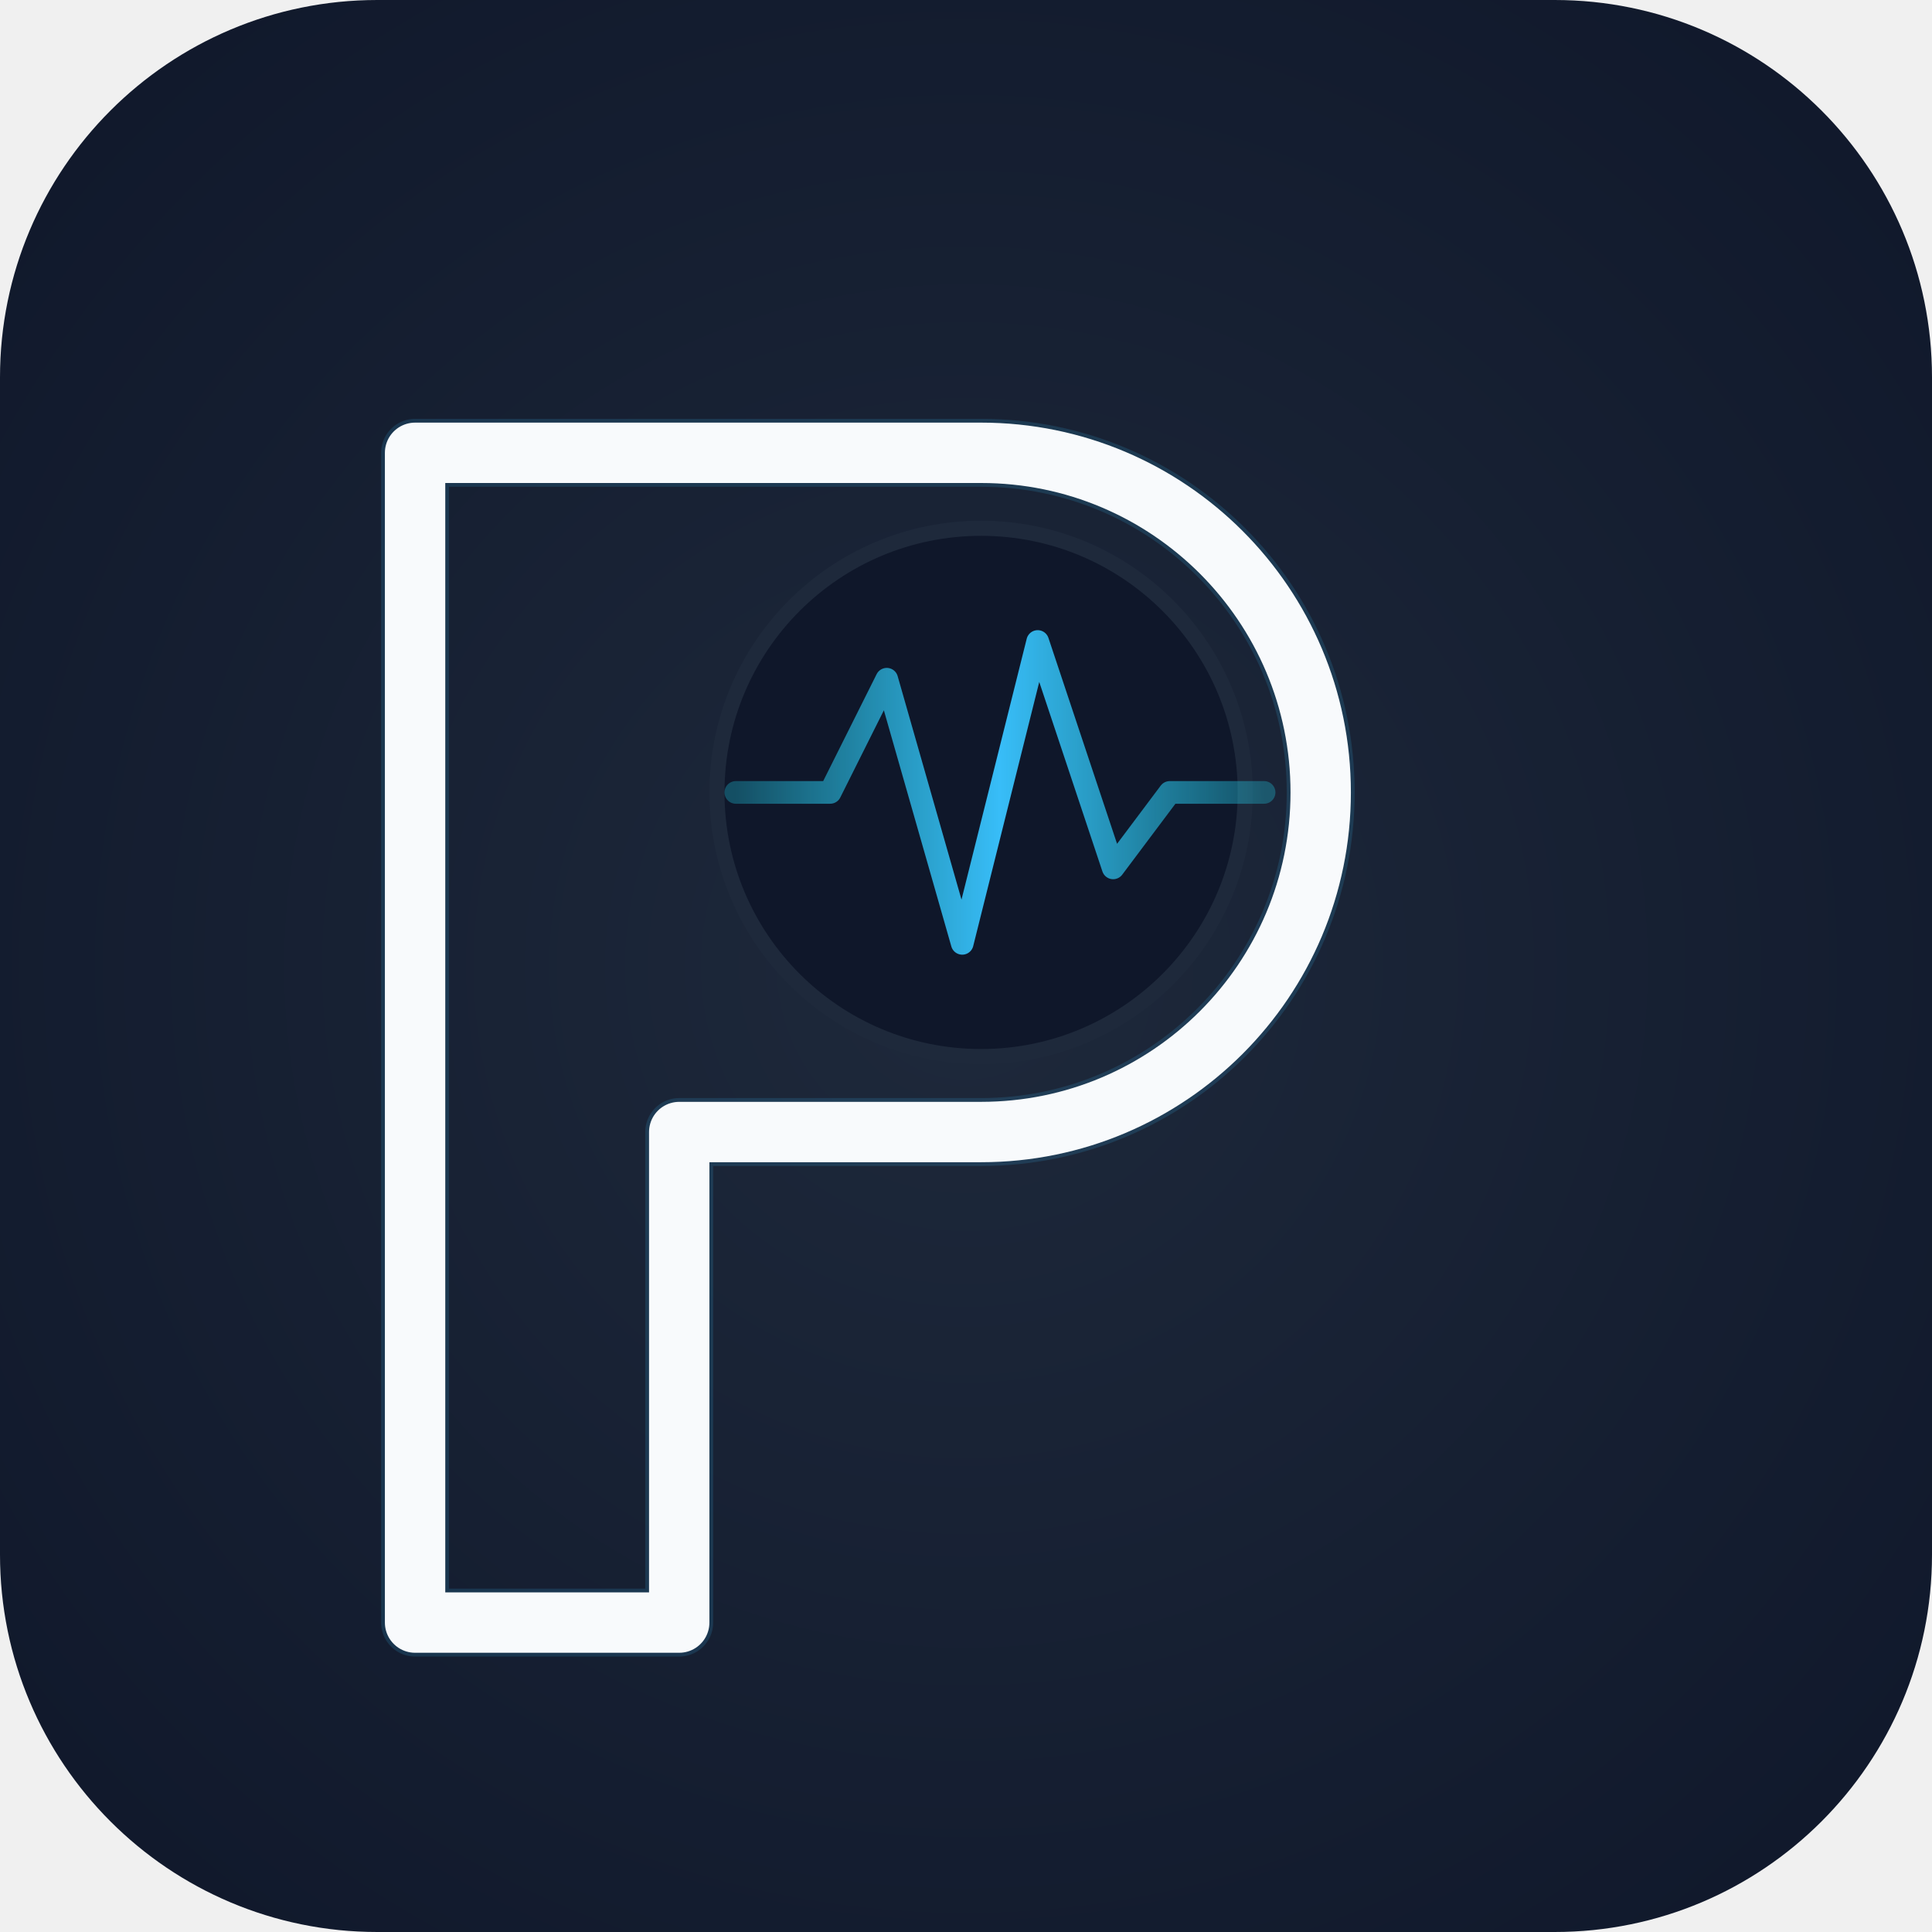
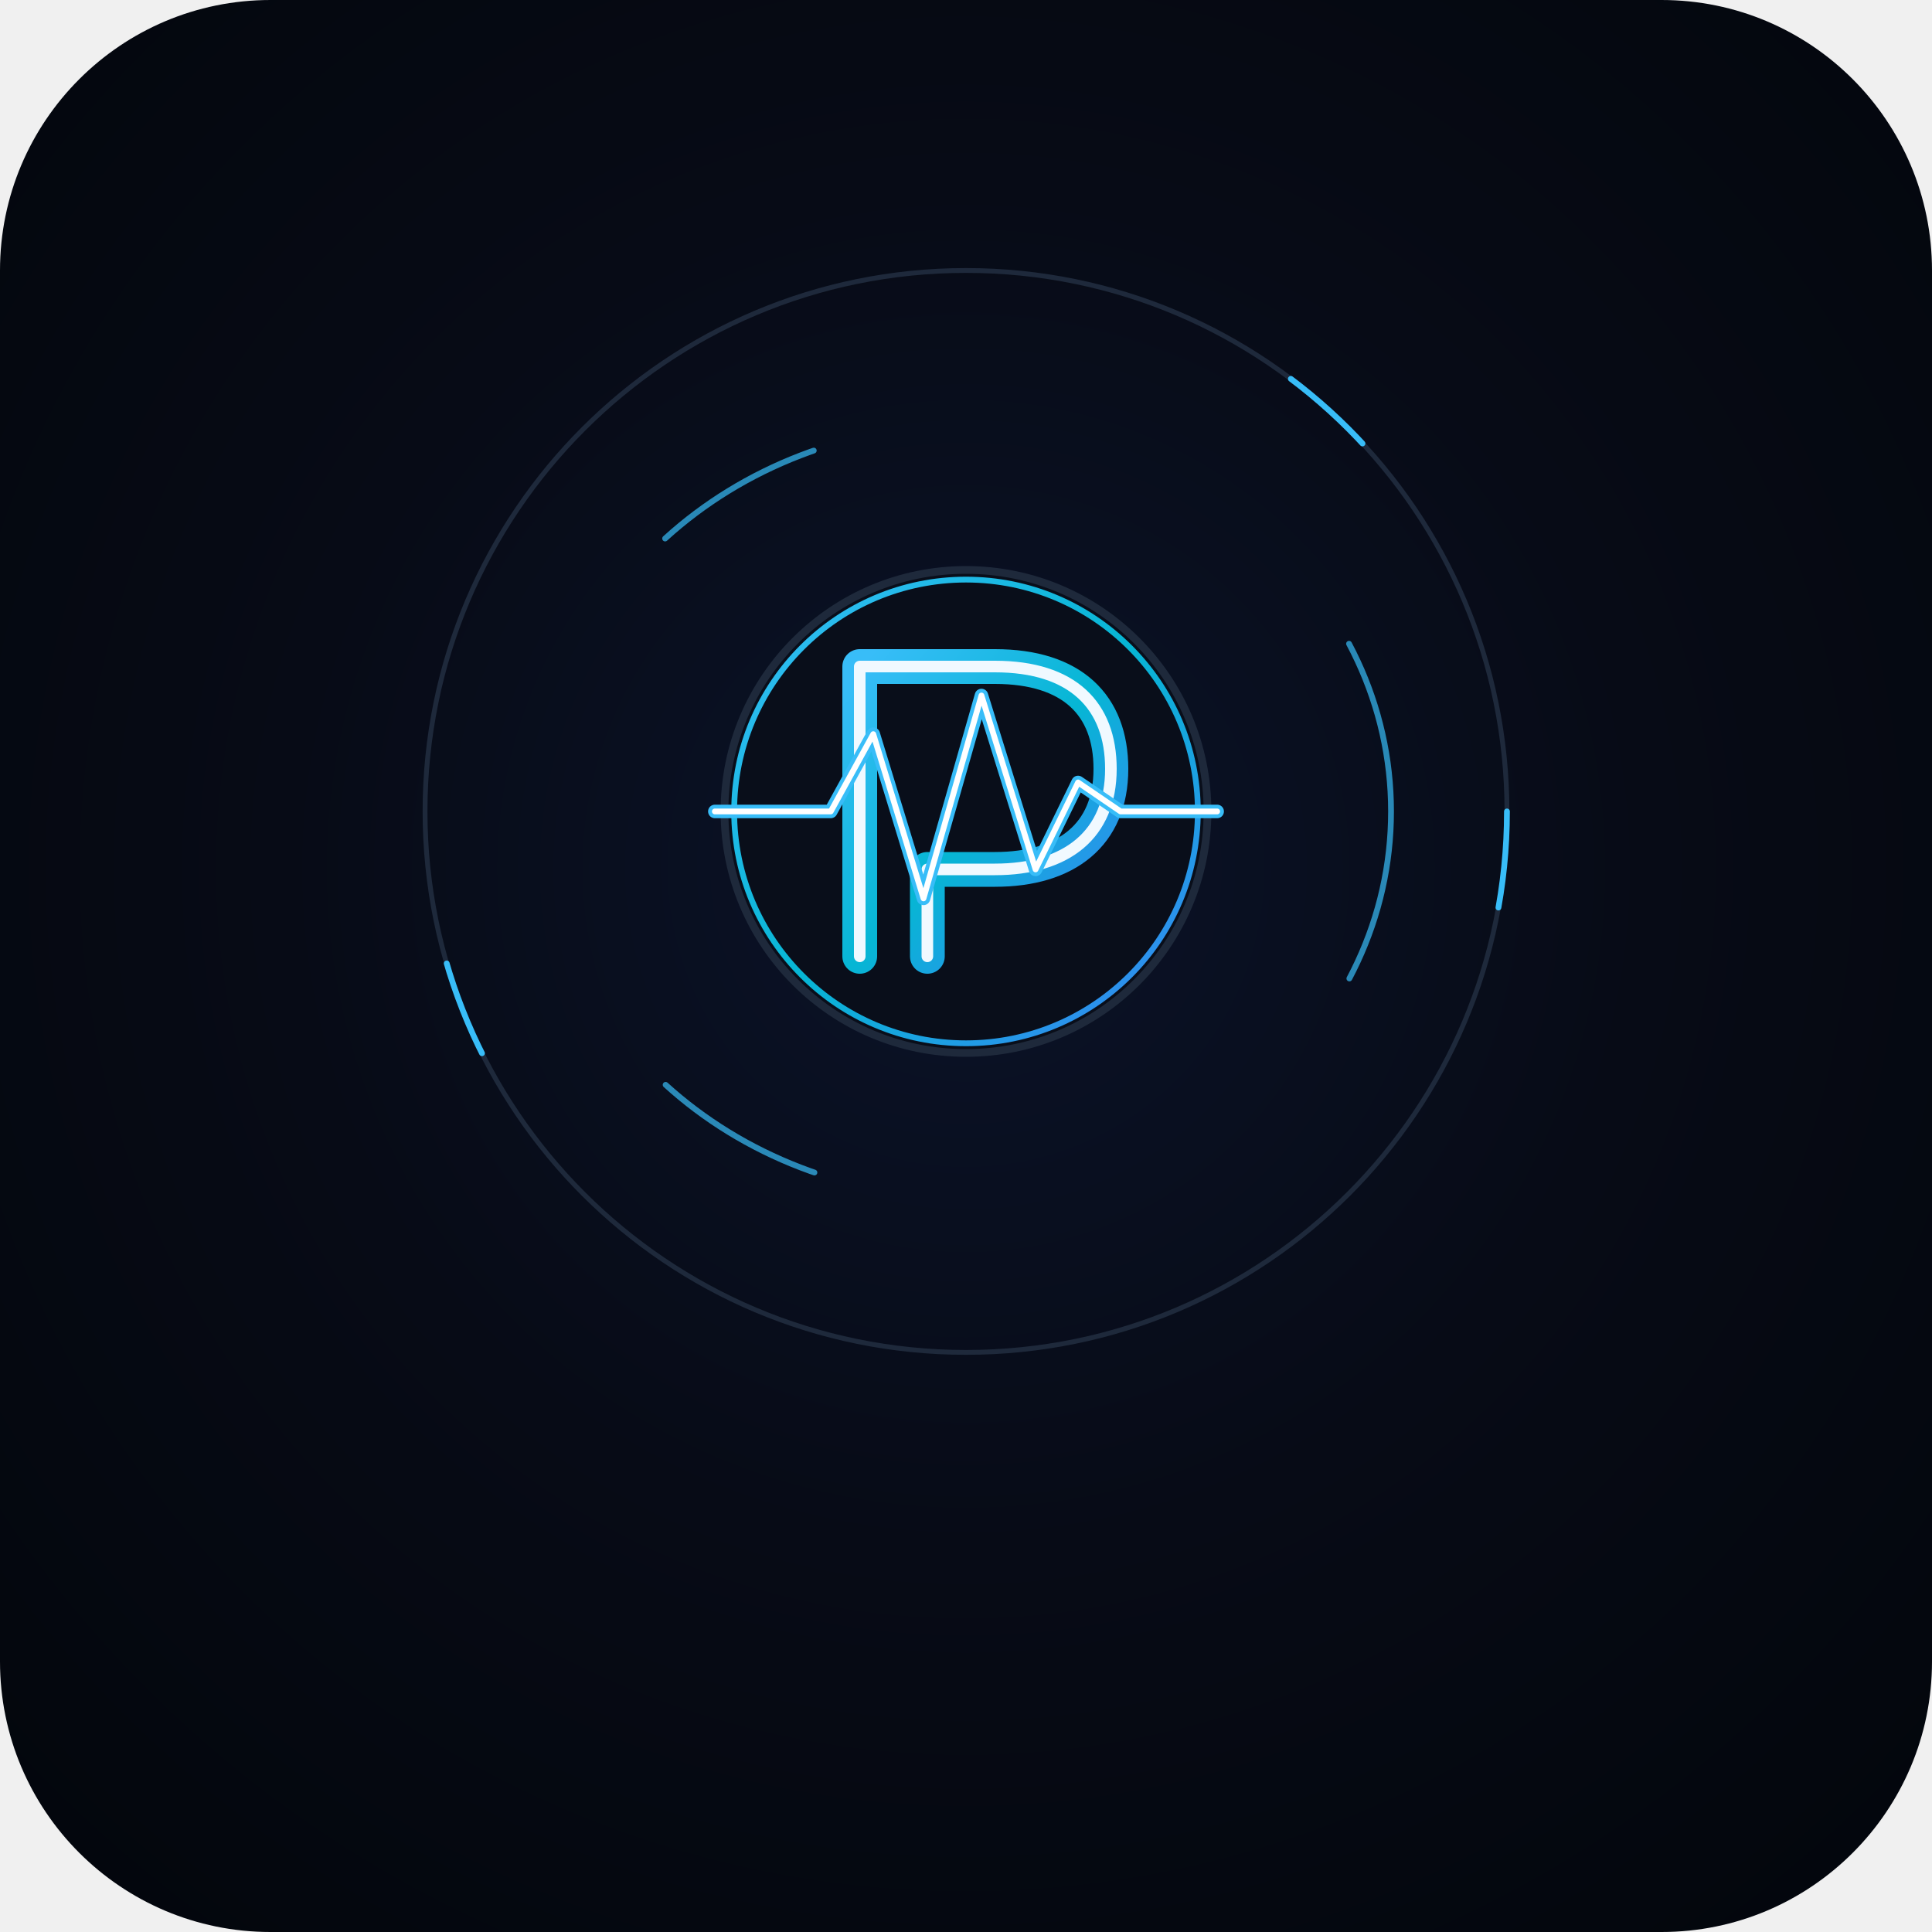
- <svg xmlns="http://www.w3.org/2000/svg" viewBox="0 0 1024 1024">
+ <svg xmlns="http://www.w3.org/2000/svg" viewBox="0 0 1000 1000">
  <defs>
-     <radialGradient id="bg" cx="50%" cy="50%" r="70%">
-       <stop offset="0%" stop-color="#1e293b" />
-       <stop offset="100%" stop-color="#0f172a" />
+     <radialGradient id="spaceBg" cx="50%" cy="45%" r="70%">
+       <stop offset="0%" stop-color="#0b1329" />
+       <stop offset="50%" stop-color="#070b16" />
+       <stop offset="100%" stop-color="#03060c" />
    </radialGradient>
-     <linearGradient id="pulse" x1="0%" y1="0%" x2="100%" y2="0%">
-       <stop offset="0%" stop-color="#22d3ee" stop-opacity="0.3" />
-       <stop offset="50%" stop-color="#38bdf8" stop-opacity="1" />
-       <stop offset="100%" stop-color="#22d3ee" stop-opacity="0.3" />
+     <linearGradient id="neonCyan" x1="0%" y1="0%" x2="100%" y2="100%">
+       <stop offset="0%" stop-color="#38bdf8" />
+       <stop offset="50%" stop-color="#06b6d4" />
+       <stop offset="100%" stop-color="#3b82f6" />
    </linearGradient>
  </defs>
-   <rect fill="url(#bg)" width="1024" height="1024" rx="200" />
-   <g transform="translate(0, 40)">
-     <path d="M 220 200 L 520 200 A 180 180 0 0 1 700 380 A 180 180 0 0 1 520 560 L 360 560 L 360 820 L 220 820 Z" fill="none" stroke="#38bdf8" stroke-width="36" stroke-linecap="round" stroke-linejoin="round" opacity="0.15" />
-     <path d="M 220 200 L 520 200 A 180 180 0 0 1 700 380 A 180 180 0 0 1 520 560 L 360 560 L 360 820 L 220 820 Z" fill="none" stroke="#f8fafc" stroke-width="32" stroke-linecap="round" stroke-linejoin="round" />
-     <circle cx="520" cy="380" r="140" fill="#0f172a" stroke="#1e293b" stroke-width="8" />
-     <path d="M 390 380 L 440 380 L 470 320 L 510 460 L 550 300 L 590 420 L 620 380 L 670 380" fill="none" stroke="url(#pulse)" stroke-width="12" stroke-linecap="round" stroke-linejoin="round" />
-   </g>
+   <rect fill="url(#spaceBg)" width="1000" height="1000" rx="140" />
+   <circle cx="500" cy="420" r="280" fill="none" stroke="#1e293b" stroke-width="2.5" />
+   <circle cx="500" cy="420" r="280" fill="none" stroke="#38bdf8" stroke-width="3" stroke-dasharray="50 700" stroke-linecap="round" />
+   <ellipse cx="500" cy="420" rx="220" ry="200" fill="none" stroke="#38bdf8" stroke-width="3" stroke-dasharray="90 320" stroke-linecap="round" opacity="0.7" />
+   <circle cx="500" cy="420" r="125" fill="#090e1a" stroke="#1e293b" stroke-width="4" />
+   <circle cx="500" cy="420" r="120" fill="none" stroke="url(#neonCyan)" stroke-width="3" />
+   <path d="M 445 495 L 445 345 C 445 345, 480 345, 515 345 C 555 345, 575 365, 575 398 C 575 432, 552 450, 515 450 L 480 450 L 480 495" fill="none" stroke="url(#neonCyan)" stroke-width="18" stroke-linecap="round" stroke-linejoin="round" />
+   <path d="M 445 495 L 445 345 C 445 345, 480 345, 515 345 C 555 345, 575 365, 575 398 C 575 432, 552 450, 515 450 L 480 450 L 480 495" fill="none" stroke="#f0f9ff" stroke-width="6" stroke-linecap="round" stroke-linejoin="round" />
+   <path d="M 370 420 L 430 420 L 452 380 L 478 465 L 508 360 L 536 450 L 558 405 L 580 420 L 630 420" fill="none" stroke="#38bdf8" stroke-width="7" stroke-linecap="round" stroke-linejoin="round" />
+   <path d="M 370 420 L 430 420 L 452 380 L 478 465 L 508 360 L 536 450 L 558 405 L 580 420 L 630 420" fill="none" stroke="#ffffff" stroke-width="3" stroke-linecap="round" stroke-linejoin="round" />
</svg>
